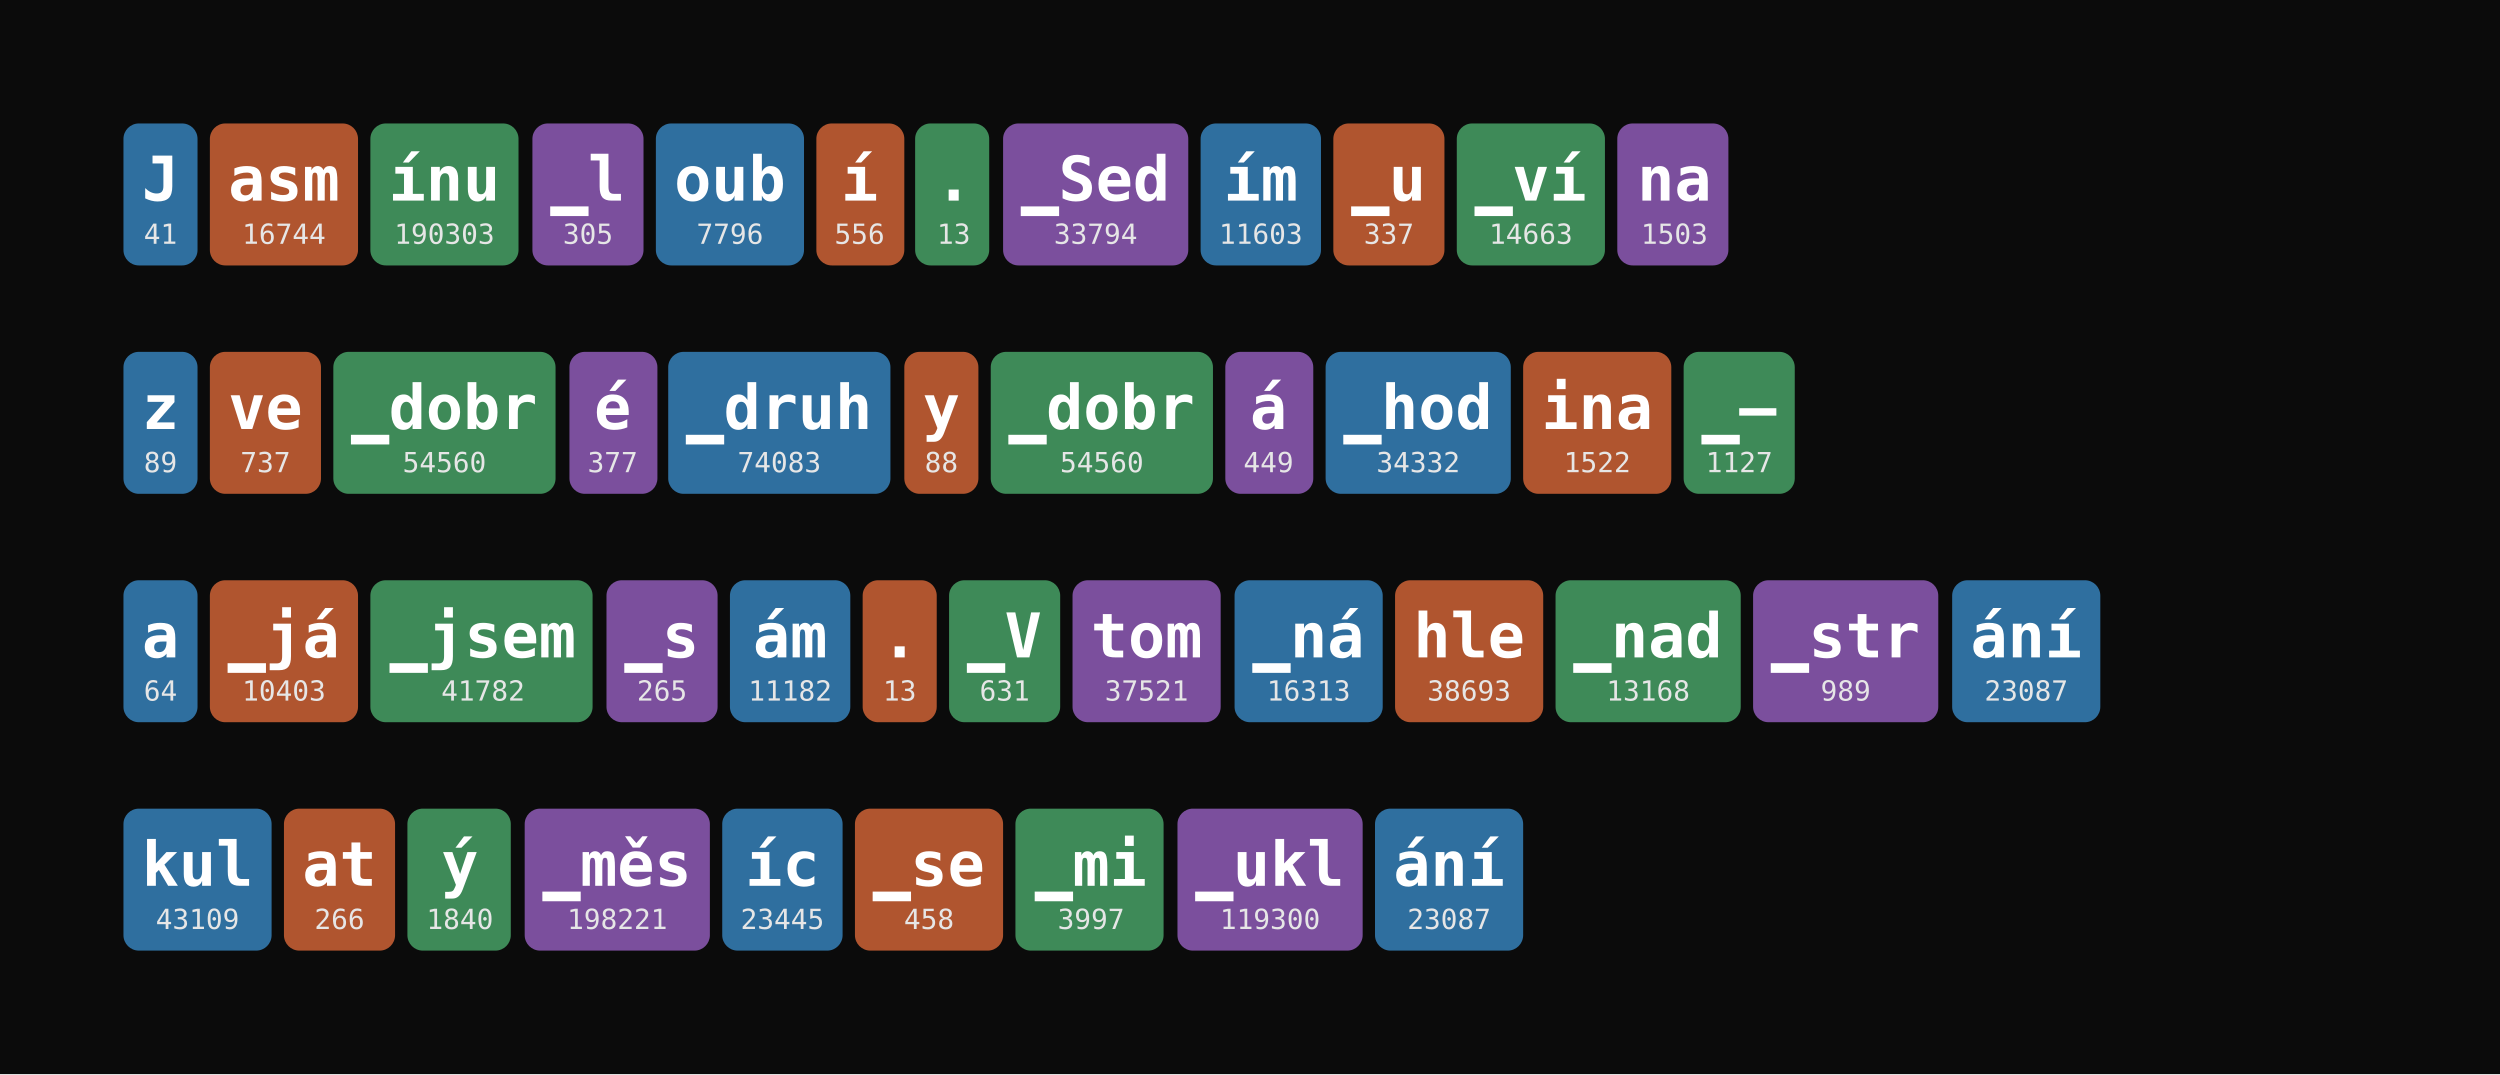
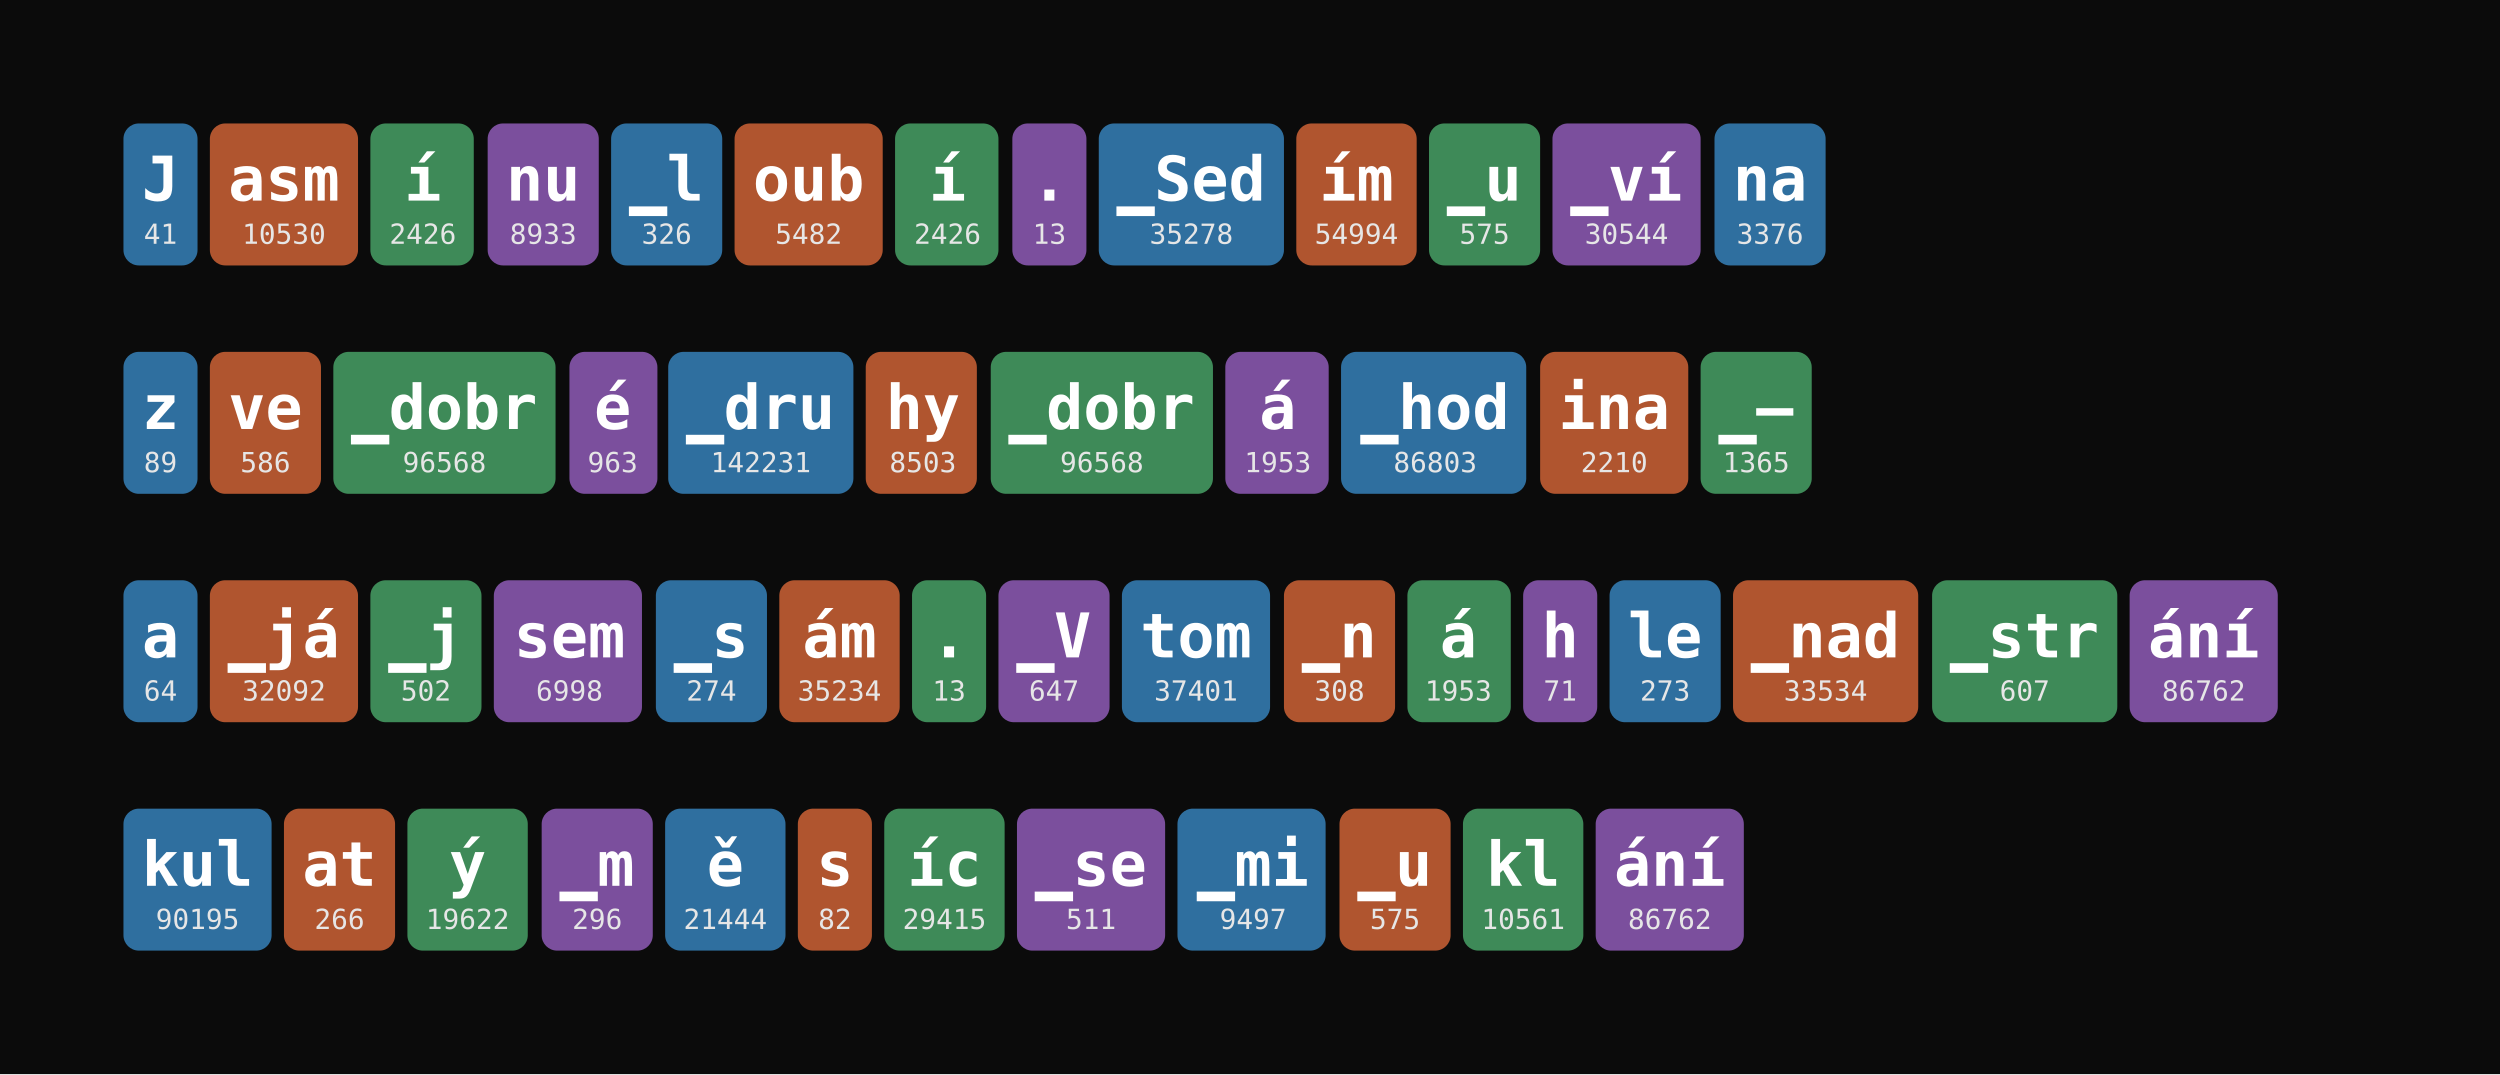
<svg xmlns="http://www.w3.org/2000/svg" width="1620" height="696" viewBox="0 0 1620 696">
  <style>
  text { font-family: "DejaVu Sans Mono", "JetBrains Mono", monospace; text-anchor: middle; white-space: pre; }
  .tok { font-size: 40px; font-weight: bold; fill: #ffffff; }
  .id  { font-size: 18px; fill: #e6e6e6; }
</style>
  <rect width="100%" height="100%" fill="#0b0b0b" />
  <rect x="80" y="80" width="48" height="92" rx="10" fill="#2f6f9f" />
  <text class="tok" x="104" y="130">J</text>
  <text class="id" x="104" y="158">41</text>
  <rect x="136" y="80" width="96" height="92" rx="10" fill="#b0552f" />
  <text class="tok" x="184" y="130">asm</text>
-   <text class="id" x="184" y="158">16744</text>
-   <rect x="240" y="80" width="96" height="92" rx="10" fill="#3e8a58" />
-   <text class="tok" x="288" y="130">ínu</text>
-   <text class="id" x="288" y="158">190303</text>
-   <rect x="345" y="80" width="72" height="92" rx="10" fill="#7b4f9d" />
-   <text class="tok" x="381" y="130">▁l</text>
-   <text class="id" x="381" y="158">305</text>
-   <rect x="425" y="80" width="96" height="92" rx="10" fill="#2f6f9f" />
-   <text class="tok" x="473" y="130">oub</text>
-   <text class="id" x="473" y="158">7796</text>
-   <rect x="529" y="80" width="57" height="92" rx="10" fill="#b0552f" />
-   <text class="tok" x="557" y="130">í</text>
-   <text class="id" x="557" y="158">556</text>
-   <rect x="593" y="80" width="48" height="92" rx="10" fill="#3e8a58" />
-   <text class="tok" x="618" y="130">.</text>
-   <text class="id" x="618" y="158">13</text>
-   <rect x="650" y="80" width="120" height="92" rx="10" fill="#7b4f9d" />
-   <text class="tok" x="710" y="130">▁Sed</text>
-   <text class="id" x="710" y="158">33794</text>
-   <rect x="778" y="80" width="78" height="92" rx="10" fill="#2f6f9f" />
-   <text class="tok" x="817" y="130">ím</text>
-   <text class="id" x="817" y="158">11603</text>
-   <rect x="864" y="80" width="72" height="92" rx="10" fill="#b0552f" />
-   <text class="tok" x="900" y="130">▁u</text>
-   <text class="id" x="900" y="158">337</text>
-   <rect x="944" y="80" width="96" height="92" rx="10" fill="#3e8a58" />
-   <text class="tok" x="992" y="130">▁ví</text>
-   <text class="id" x="992" y="158">14663</text>
-   <rect x="1048" y="80" width="72" height="92" rx="10" fill="#7b4f9d" />
-   <text class="tok" x="1085" y="130">na</text>
-   <text class="id" x="1085" y="158">1503</text>
+   <text class="id" x="184" y="158">10530</text>
+   <rect x="240" y="80" width="67" height="92" rx="10" fill="#3e8a58" />
+   <text class="tok" x="274" y="130">í</text>
+   <text class="id" x="274" y="158">2426</text>
+   <rect x="316" y="80" width="72" height="92" rx="10" fill="#7b4f9d" />
+   <text class="tok" x="352" y="130">nu</text>
+   <text class="id" x="352" y="158">8933</text>
+   <rect x="396" y="80" width="72" height="92" rx="10" fill="#2f6f9f" />
+   <text class="tok" x="432" y="130">▁l</text>
+   <text class="id" x="432" y="158">326</text>
+   <rect x="476" y="80" width="96" height="92" rx="10" fill="#b0552f" />
+   <text class="tok" x="524" y="130">oub</text>
+   <text class="id" x="524" y="158">5482</text>
+   <rect x="580" y="80" width="67" height="92" rx="10" fill="#3e8a58" />
+   <text class="tok" x="614" y="130">í</text>
+   <text class="id" x="614" y="158">2426</text>
+   <rect x="656" y="80" width="48" height="92" rx="10" fill="#7b4f9d" />
+   <text class="tok" x="680" y="130">.</text>
+   <text class="id" x="680" y="158">13</text>
+   <rect x="712" y="80" width="120" height="92" rx="10" fill="#2f6f9f" />
+   <text class="tok" x="772" y="130">▁Sed</text>
+   <text class="id" x="772" y="158">35278</text>
+   <rect x="840" y="80" width="78" height="92" rx="10" fill="#b0552f" />
+   <text class="tok" x="879" y="130">ím</text>
+   <text class="id" x="879" y="158">54994</text>
+   <rect x="926" y="80" width="72" height="92" rx="10" fill="#3e8a58" />
+   <text class="tok" x="962" y="130">▁u</text>
+   <text class="id" x="962" y="158">575</text>
+   <rect x="1006" y="80" width="96" height="92" rx="10" fill="#7b4f9d" />
+   <text class="tok" x="1054" y="130">▁ví</text>
+   <text class="id" x="1054" y="158">30544</text>
+   <rect x="1111" y="80" width="72" height="92" rx="10" fill="#2f6f9f" />
+   <text class="tok" x="1147" y="130">na</text>
+   <text class="id" x="1147" y="158">3376</text>
  <rect x="80" y="228" width="48" height="92" rx="10" fill="#2f6f9f" />
  <text class="tok" x="104" y="278">z</text>
  <text class="id" x="104" y="306">89</text>
  <rect x="136" y="228" width="72" height="92" rx="10" fill="#b0552f" />
  <text class="tok" x="172" y="278">ve</text>
-   <text class="id" x="172" y="306">737</text>
+   <text class="id" x="172" y="306">586</text>
  <rect x="216" y="228" width="144" height="92" rx="10" fill="#3e8a58" />
  <text class="tok" x="288" y="278">▁dobr</text>
-   <text class="id" x="288" y="306">54560</text>
+   <text class="id" x="288" y="306">96568</text>
  <rect x="369" y="228" width="57" height="92" rx="10" fill="#7b4f9d" />
  <text class="tok" x="397" y="278">é</text>
-   <text class="id" x="397" y="306">377</text>
-   <rect x="433" y="228" width="144" height="92" rx="10" fill="#2f6f9f" />
-   <text class="tok" x="505" y="278">▁druh</text>
-   <text class="id" x="505" y="306">74083</text>
-   <rect x="586" y="228" width="48" height="92" rx="10" fill="#b0552f" />
-   <text class="tok" x="610" y="278">y</text>
-   <text class="id" x="610" y="306">88</text>
+   <text class="id" x="397" y="306">963</text>
+   <rect x="433" y="228" width="120" height="92" rx="10" fill="#2f6f9f" />
+   <text class="tok" x="493" y="278">▁dru</text>
+   <text class="id" x="493" y="306">142231</text>
+   <rect x="561" y="228" width="72" height="92" rx="10" fill="#b0552f" />
+   <text class="tok" x="598" y="278">hy</text>
+   <text class="id" x="598" y="306">8503</text>
  <rect x="642" y="228" width="144" height="92" rx="10" fill="#3e8a58" />
  <text class="tok" x="714" y="278">▁dobr</text>
-   <text class="id" x="714" y="306">54560</text>
-   <rect x="794" y="228" width="57" height="92" rx="10" fill="#7b4f9d" />
-   <text class="tok" x="822" y="278">á</text>
-   <text class="id" x="822" y="306">449</text>
-   <rect x="859" y="228" width="120" height="92" rx="10" fill="#2f6f9f" />
-   <text class="tok" x="919" y="278">▁hod</text>
-   <text class="id" x="919" y="306">34332</text>
-   <rect x="987" y="228" width="96" height="92" rx="10" fill="#b0552f" />
-   <text class="tok" x="1035" y="278">ina</text>
-   <text class="id" x="1035" y="306">1522</text>
-   <rect x="1091" y="228" width="72" height="92" rx="10" fill="#3e8a58" />
-   <text class="tok" x="1127" y="278">▁–</text>
-   <text class="id" x="1127" y="306">1127</text>
+   <text class="id" x="714" y="306">96568</text>
+   <rect x="794" y="228" width="67" height="92" rx="10" fill="#7b4f9d" />
+   <text class="tok" x="828" y="278">á</text>
+   <text class="id" x="828" y="306">1953</text>
+   <rect x="869" y="228" width="120" height="92" rx="10" fill="#2f6f9f" />
+   <text class="tok" x="930" y="278">▁hod</text>
+   <text class="id" x="930" y="306">86803</text>
+   <rect x="998" y="228" width="96" height="92" rx="10" fill="#b0552f" />
+   <text class="tok" x="1046" y="278">ina</text>
+   <text class="id" x="1046" y="306">2210</text>
+   <rect x="1102" y="228" width="72" height="92" rx="10" fill="#3e8a58" />
+   <text class="tok" x="1138" y="278">▁–</text>
+   <text class="id" x="1138" y="306">1365</text>
  <rect x="80" y="376" width="48" height="92" rx="10" fill="#2f6f9f" />
  <text class="tok" x="104" y="426">a</text>
  <text class="id" x="104" y="454">64</text>
  <rect x="136" y="376" width="96" height="92" rx="10" fill="#b0552f" />
  <text class="tok" x="184" y="426">▁já</text>
-   <text class="id" x="184" y="454">10403</text>
-   <rect x="240" y="376" width="144" height="92" rx="10" fill="#3e8a58" />
-   <text class="tok" x="313" y="426">▁jsem</text>
-   <text class="id" x="313" y="454">41782</text>
-   <rect x="393" y="376" width="72" height="92" rx="10" fill="#7b4f9d" />
-   <text class="tok" x="429" y="426">▁s</text>
-   <text class="id" x="429" y="454">265</text>
-   <rect x="473" y="376" width="78" height="92" rx="10" fill="#2f6f9f" />
-   <text class="tok" x="512" y="426">ám</text>
-   <text class="id" x="512" y="454">11182</text>
-   <rect x="559" y="376" width="48" height="92" rx="10" fill="#b0552f" />
-   <text class="tok" x="583" y="426">.</text>
-   <text class="id" x="583" y="454">13</text>
-   <rect x="615" y="376" width="72" height="92" rx="10" fill="#3e8a58" />
-   <text class="tok" x="651" y="426">▁V</text>
-   <text class="id" x="651" y="454">631</text>
-   <rect x="695" y="376" width="96" height="92" rx="10" fill="#7b4f9d" />
-   <text class="tok" x="743" y="426">tom</text>
-   <text class="id" x="743" y="454">37521</text>
-   <rect x="800" y="376" width="96" height="92" rx="10" fill="#2f6f9f" />
-   <text class="tok" x="848" y="426">▁ná</text>
-   <text class="id" x="848" y="454">16313</text>
-   <rect x="904" y="376" width="96" height="92" rx="10" fill="#b0552f" />
-   <text class="tok" x="952" y="426">hle</text>
-   <text class="id" x="952" y="454">38693</text>
-   <rect x="1008" y="376" width="120" height="92" rx="10" fill="#3e8a58" />
-   <text class="tok" x="1068" y="426">▁nad</text>
-   <text class="id" x="1068" y="454">13168</text>
-   <rect x="1136" y="376" width="120" height="92" rx="10" fill="#7b4f9d" />
-   <text class="tok" x="1196" y="426">▁str</text>
-   <text class="id" x="1196" y="454">989</text>
-   <rect x="1265" y="376" width="96" height="92" rx="10" fill="#2f6f9f" />
-   <text class="tok" x="1313" y="426">ání</text>
-   <text class="id" x="1313" y="454">23087</text>
+   <text class="id" x="184" y="454">32092</text>
+   <rect x="240" y="376" width="72" height="92" rx="10" fill="#3e8a58" />
+   <text class="tok" x="276" y="426">▁j</text>
+   <text class="id" x="276" y="454">502</text>
+   <rect x="320" y="376" width="96" height="92" rx="10" fill="#7b4f9d" />
+   <text class="tok" x="369" y="426">sem</text>
+   <text class="id" x="369" y="454">6998</text>
+   <rect x="425" y="376" width="72" height="92" rx="10" fill="#2f6f9f" />
+   <text class="tok" x="461" y="426">▁s</text>
+   <text class="id" x="461" y="454">274</text>
+   <rect x="505" y="376" width="78" height="92" rx="10" fill="#b0552f" />
+   <text class="tok" x="544" y="426">ám</text>
+   <text class="id" x="544" y="454">35234</text>
+   <rect x="591" y="376" width="48" height="92" rx="10" fill="#3e8a58" />
+   <text class="tok" x="615" y="426">.</text>
+   <text class="id" x="615" y="454">13</text>
+   <rect x="647" y="376" width="72" height="92" rx="10" fill="#7b4f9d" />
+   <text class="tok" x="683" y="426">▁V</text>
+   <text class="id" x="683" y="454">647</text>
+   <rect x="727" y="376" width="96" height="92" rx="10" fill="#2f6f9f" />
+   <text class="tok" x="775" y="426">tom</text>
+   <text class="id" x="775" y="454">37401</text>
+   <rect x="832" y="376" width="72" height="92" rx="10" fill="#b0552f" />
+   <text class="tok" x="868" y="426">▁n</text>
+   <text class="id" x="868" y="454">308</text>
+   <rect x="912" y="376" width="67" height="92" rx="10" fill="#3e8a58" />
+   <text class="tok" x="945" y="426">á</text>
+   <text class="id" x="945" y="454">1953</text>
+   <rect x="987" y="376" width="48" height="92" rx="10" fill="#7b4f9d" />
+   <text class="tok" x="1011" y="426">h</text>
+   <text class="id" x="1011" y="454">71</text>
+   <rect x="1043" y="376" width="72" height="92" rx="10" fill="#2f6f9f" />
+   <text class="tok" x="1079" y="426">le</text>
+   <text class="id" x="1079" y="454">273</text>
+   <rect x="1123" y="376" width="120" height="92" rx="10" fill="#b0552f" />
+   <text class="tok" x="1183" y="426">▁nad</text>
+   <text class="id" x="1183" y="454">33534</text>
+   <rect x="1252" y="376" width="120" height="92" rx="10" fill="#3e8a58" />
+   <text class="tok" x="1312" y="426">▁str</text>
+   <text class="id" x="1312" y="454">607</text>
+   <rect x="1380" y="376" width="96" height="92" rx="10" fill="#7b4f9d" />
+   <text class="tok" x="1428" y="426">ání</text>
+   <text class="id" x="1428" y="454">86762</text>
  <rect x="80" y="524" width="96" height="92" rx="10" fill="#2f6f9f" />
  <text class="tok" x="128" y="574">kul</text>
-   <text class="id" x="128" y="602">43109</text>
+   <text class="id" x="128" y="602">90195</text>
  <rect x="184" y="524" width="72" height="92" rx="10" fill="#b0552f" />
  <text class="tok" x="220" y="574">at</text>
  <text class="id" x="220" y="602">266</text>
-   <rect x="264" y="524" width="67" height="92" rx="10" fill="#3e8a58" />
-   <text class="tok" x="298" y="574">ý</text>
-   <text class="id" x="298" y="602">1840</text>
-   <rect x="340" y="524" width="120" height="92" rx="10" fill="#7b4f9d" />
-   <text class="tok" x="400" y="574">▁měs</text>
-   <text class="id" x="400" y="602">198221</text>
-   <rect x="468" y="524" width="78" height="92" rx="10" fill="#2f6f9f" />
-   <text class="tok" x="507" y="574">íc</text>
-   <text class="id" x="507" y="602">23445</text>
-   <rect x="554" y="524" width="96" height="92" rx="10" fill="#b0552f" />
-   <text class="tok" x="602" y="574">▁se</text>
-   <text class="id" x="602" y="602">458</text>
-   <rect x="658" y="524" width="96" height="92" rx="10" fill="#3e8a58" />
-   <text class="tok" x="707" y="574">▁mi</text>
-   <text class="id" x="707" y="602">3997</text>
-   <rect x="763" y="524" width="120" height="92" rx="10" fill="#7b4f9d" />
-   <text class="tok" x="823" y="574">▁ukl</text>
-   <text class="id" x="823" y="602">119300</text>
-   <rect x="891" y="524" width="96" height="92" rx="10" fill="#2f6f9f" />
-   <text class="tok" x="939" y="574">ání</text>
-   <text class="id" x="939" y="602">23087</text>
+   <rect x="264" y="524" width="78" height="92" rx="10" fill="#3e8a58" />
+   <text class="tok" x="303" y="574">ý</text>
+   <text class="id" x="303" y="602">19622</text>
+   <rect x="351" y="524" width="72" height="92" rx="10" fill="#7b4f9d" />
+   <text class="tok" x="387" y="574">▁m</text>
+   <text class="id" x="387" y="602">296</text>
+   <rect x="431" y="524" width="78" height="92" rx="10" fill="#2f6f9f" />
+   <text class="tok" x="470" y="574">ě</text>
+   <text class="id" x="470" y="602">21444</text>
+   <rect x="517" y="524" width="48" height="92" rx="10" fill="#b0552f" />
+   <text class="tok" x="541" y="574">s</text>
+   <text class="id" x="541" y="602">82</text>
+   <rect x="573" y="524" width="78" height="92" rx="10" fill="#3e8a58" />
+   <text class="tok" x="612" y="574">íc</text>
+   <text class="id" x="612" y="602">29415</text>
+   <rect x="659" y="524" width="96" height="92" rx="10" fill="#7b4f9d" />
+   <text class="tok" x="707" y="574">▁se</text>
+   <text class="id" x="707" y="602">511</text>
+   <rect x="763" y="524" width="96" height="92" rx="10" fill="#2f6f9f" />
+   <text class="tok" x="812" y="574">▁mi</text>
+   <text class="id" x="812" y="602">9497</text>
+   <rect x="868" y="524" width="72" height="92" rx="10" fill="#b0552f" />
+   <text class="tok" x="904" y="574">▁u</text>
+   <text class="id" x="904" y="602">575</text>
+   <rect x="948" y="524" width="78" height="92" rx="10" fill="#3e8a58" />
+   <text class="tok" x="987" y="574">kl</text>
+   <text class="id" x="987" y="602">10561</text>
+   <rect x="1034" y="524" width="96" height="92" rx="10" fill="#7b4f9d" />
+   <text class="tok" x="1082" y="574">ání</text>
+   <text class="id" x="1082" y="602">86762</text>
</svg>
